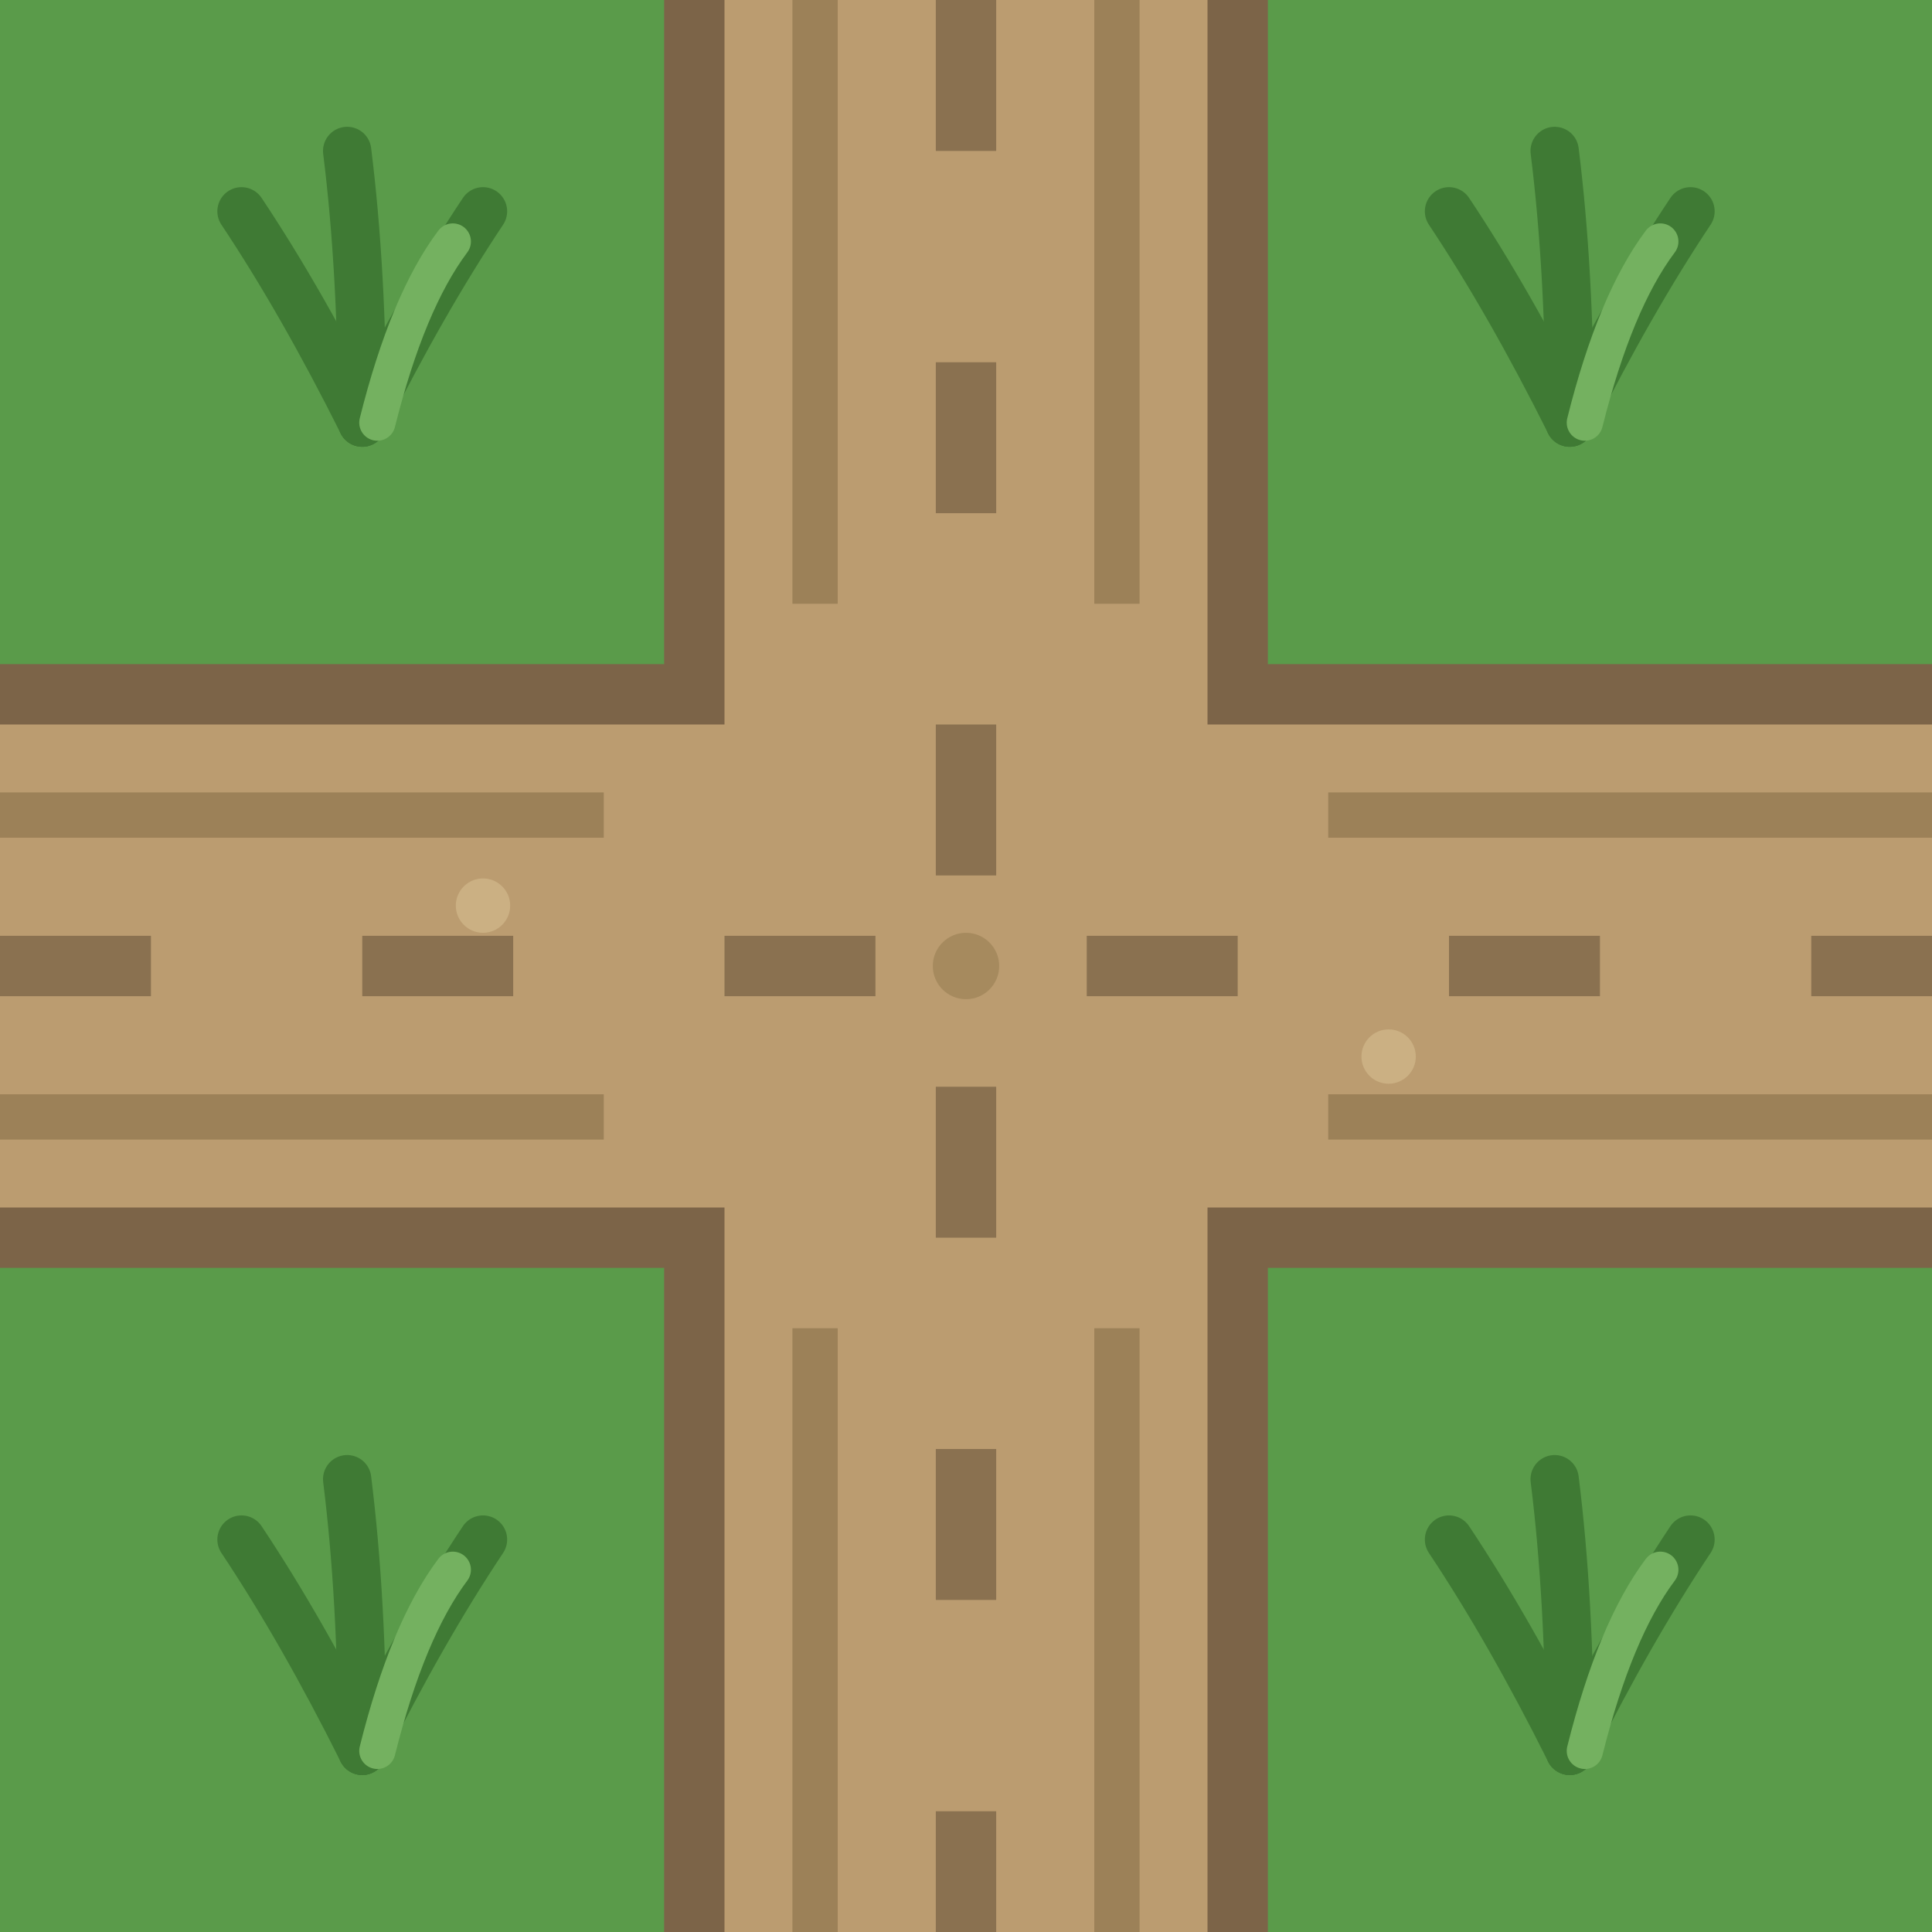
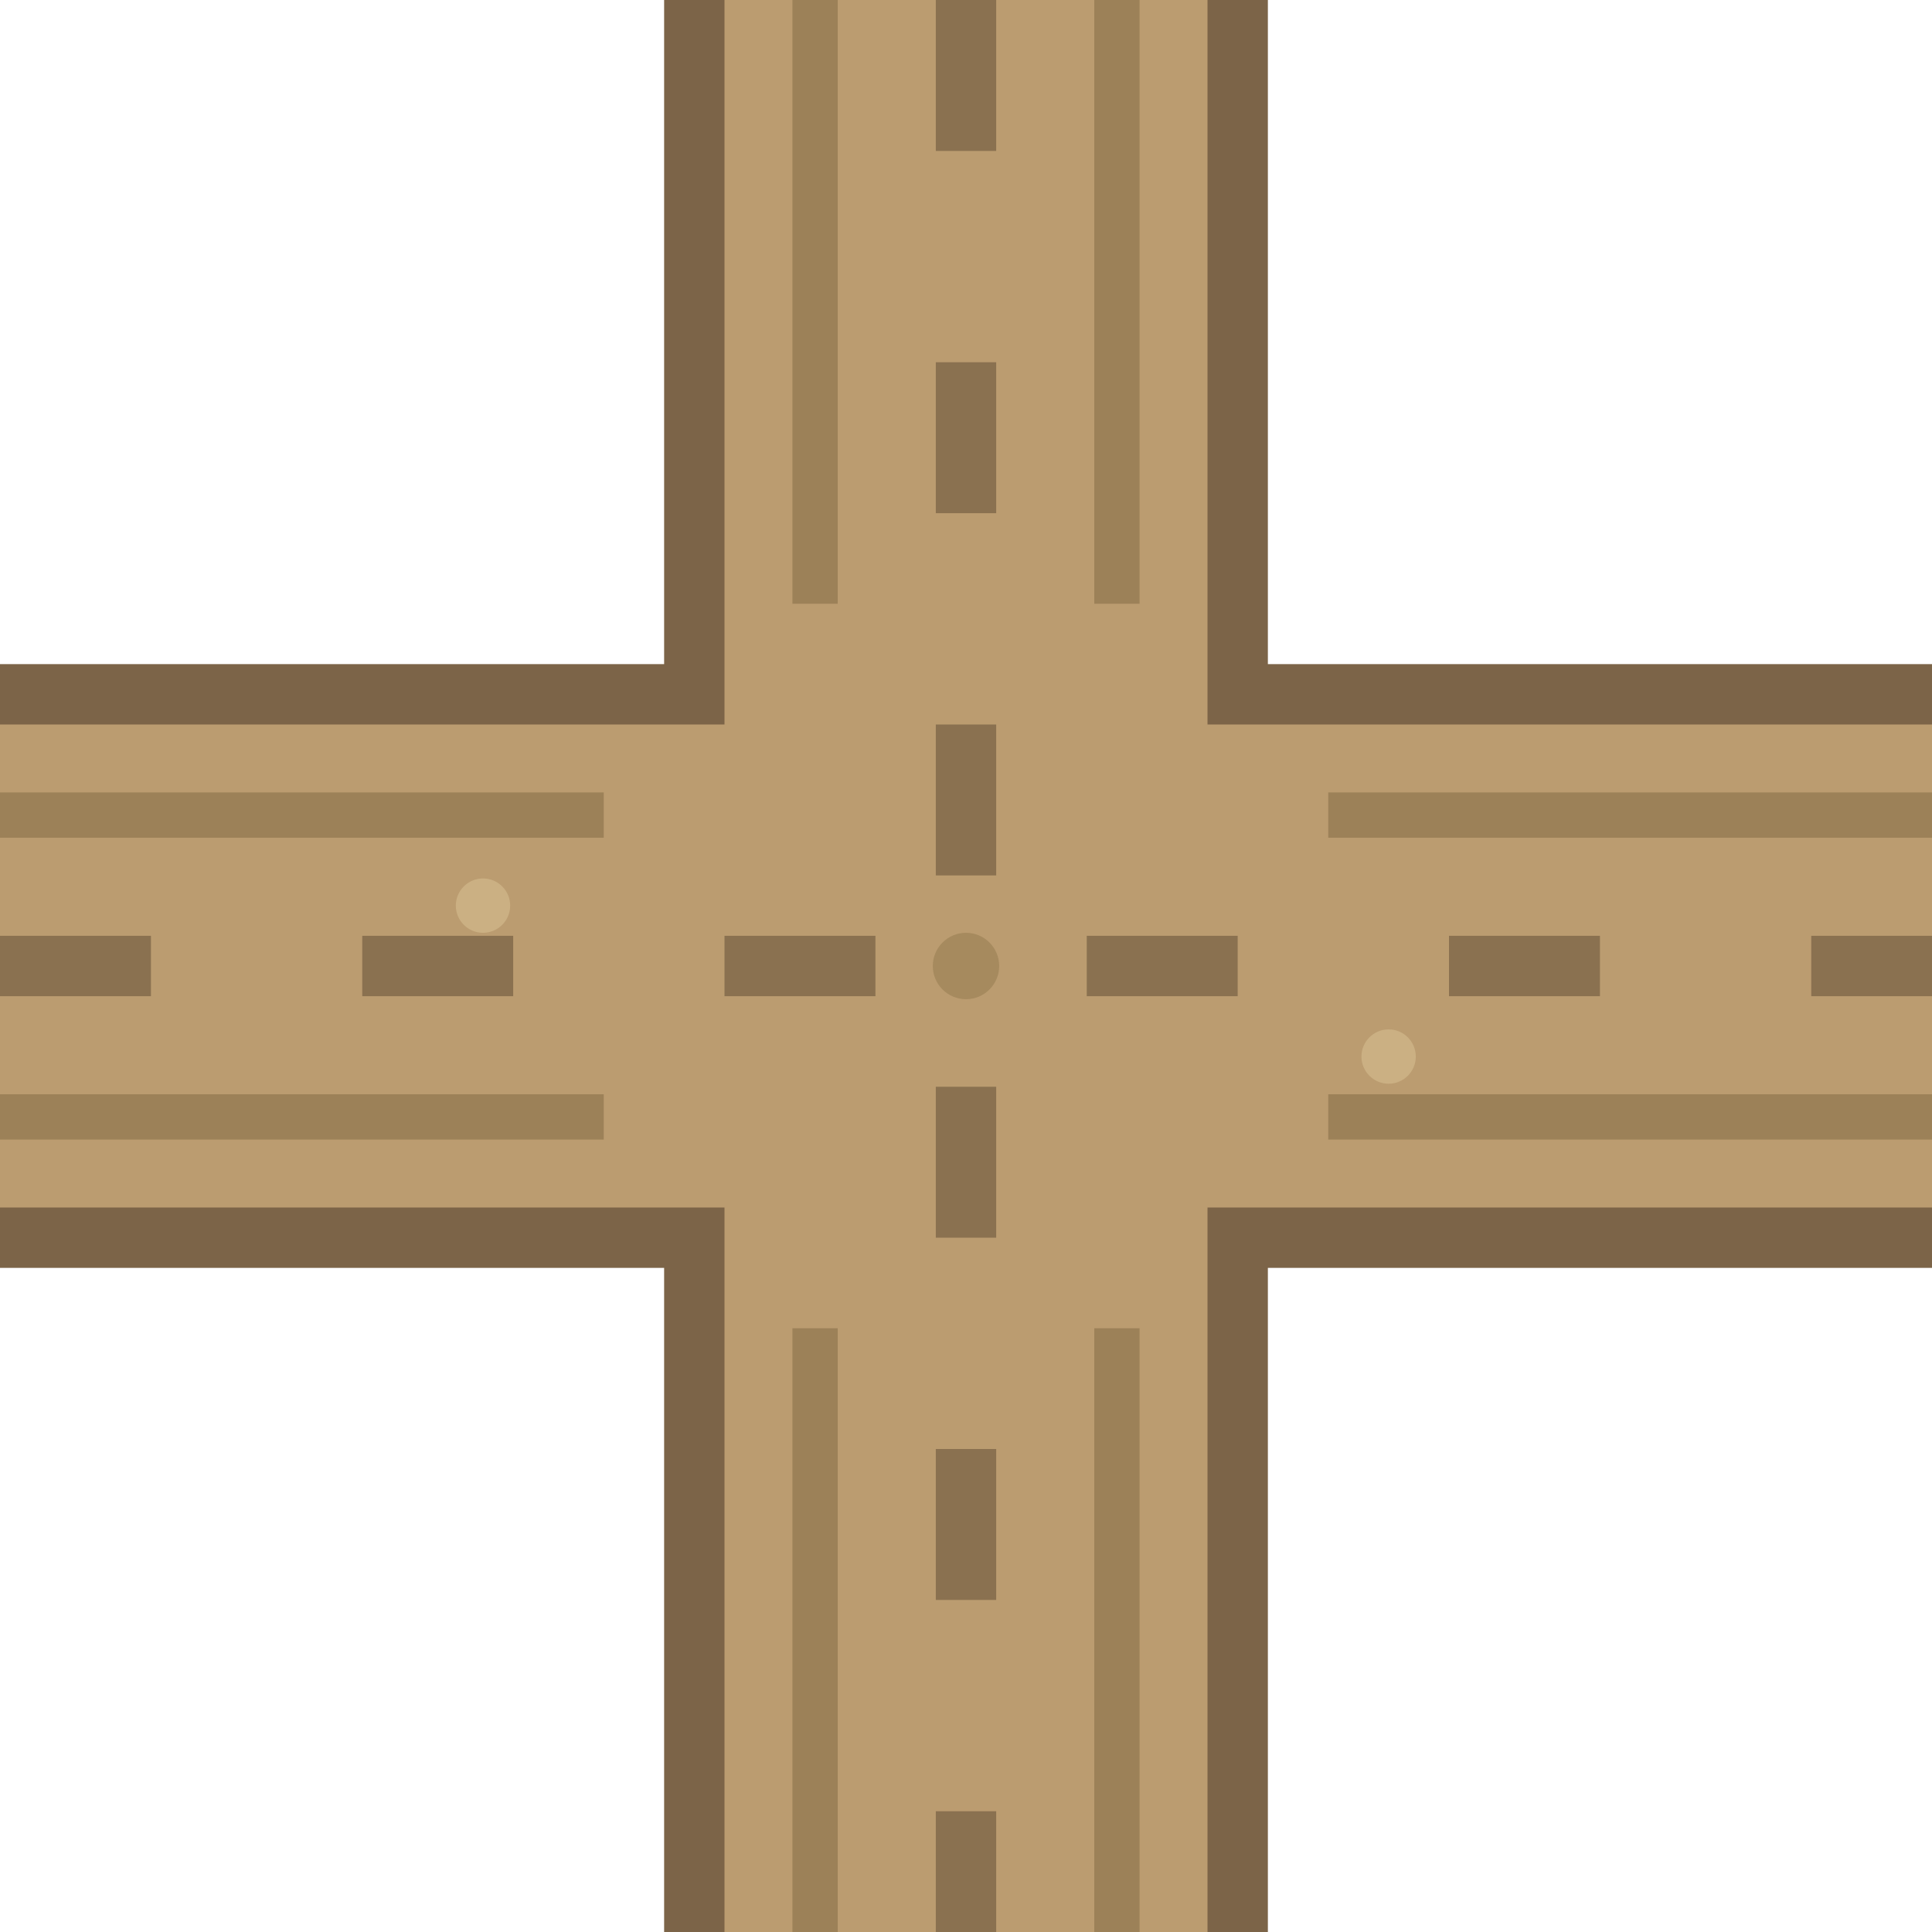
<svg xmlns="http://www.w3.org/2000/svg" viewBox="0 0 64 64">
-   <defs>
-     <g id="t" fill="none" stroke-linecap="round">
-       <path d="M0 0 Q-2 -4 -4 -7" stroke="#3f7a34" stroke-width="1.6" />
-       <path d="M0 0 Q0 -5 -0.5 -9" stroke="#3f7a34" stroke-width="1.6" />
-       <path d="M0 0 Q2 -4 4 -7" stroke="#3f7a34" stroke-width="1.6" />
-       <path d="M0.5 0 Q1.5 -4 3 -6" stroke="#74b160" stroke-width="1.2" />
-     </g>
-   </defs>
-   <rect width="64" height="64" fill="#5a9b4a" />
-   <use href="#t" transform="translate(12 14)" />
-   <use href="#t" transform="translate(52 58)" />
-   <use href="#t" transform="translate(52 14)" />
-   <use href="#t" transform="translate(12 58)" />
  <path d="M0 32 L64 32" stroke="#7c6448" stroke-width="20" fill="none" />
  <path d="M32 0 L32 64" stroke="#7c6448" stroke-width="20" fill="none" />
  <path d="M0 32 L64 32" stroke="#bb9c70" stroke-width="16" fill="none" />
  <path d="M32 0 L32 64" stroke="#bb9c70" stroke-width="16" fill="none" />
  <g stroke="#9c8158" stroke-width="1.5" fill="none">
    <path d="M0 27 L20 27 M44 27 L64 27" />
    <path d="M0 37 L20 37 M44 37 L64 37" />
    <path d="M27 0 L27 20 M27 44 L27 64" />
    <path d="M37 0 L37 20 M37 44 L37 64" />
  </g>
  <path d="M0 32 L64 32" stroke="#8a7150" stroke-width="2" stroke-dasharray="5 7" fill="none" />
  <path d="M32 0 L32 64" stroke="#8a7150" stroke-width="2" stroke-dasharray="5 7" fill="none" />
  <circle cx="32" cy="32" r="1.1" fill="#a68a5e" />
  <circle cx="16" cy="30" r="0.9" fill="#cbb083" />
  <circle cx="46" cy="35" r="0.9" fill="#cbb083" />
</svg>
